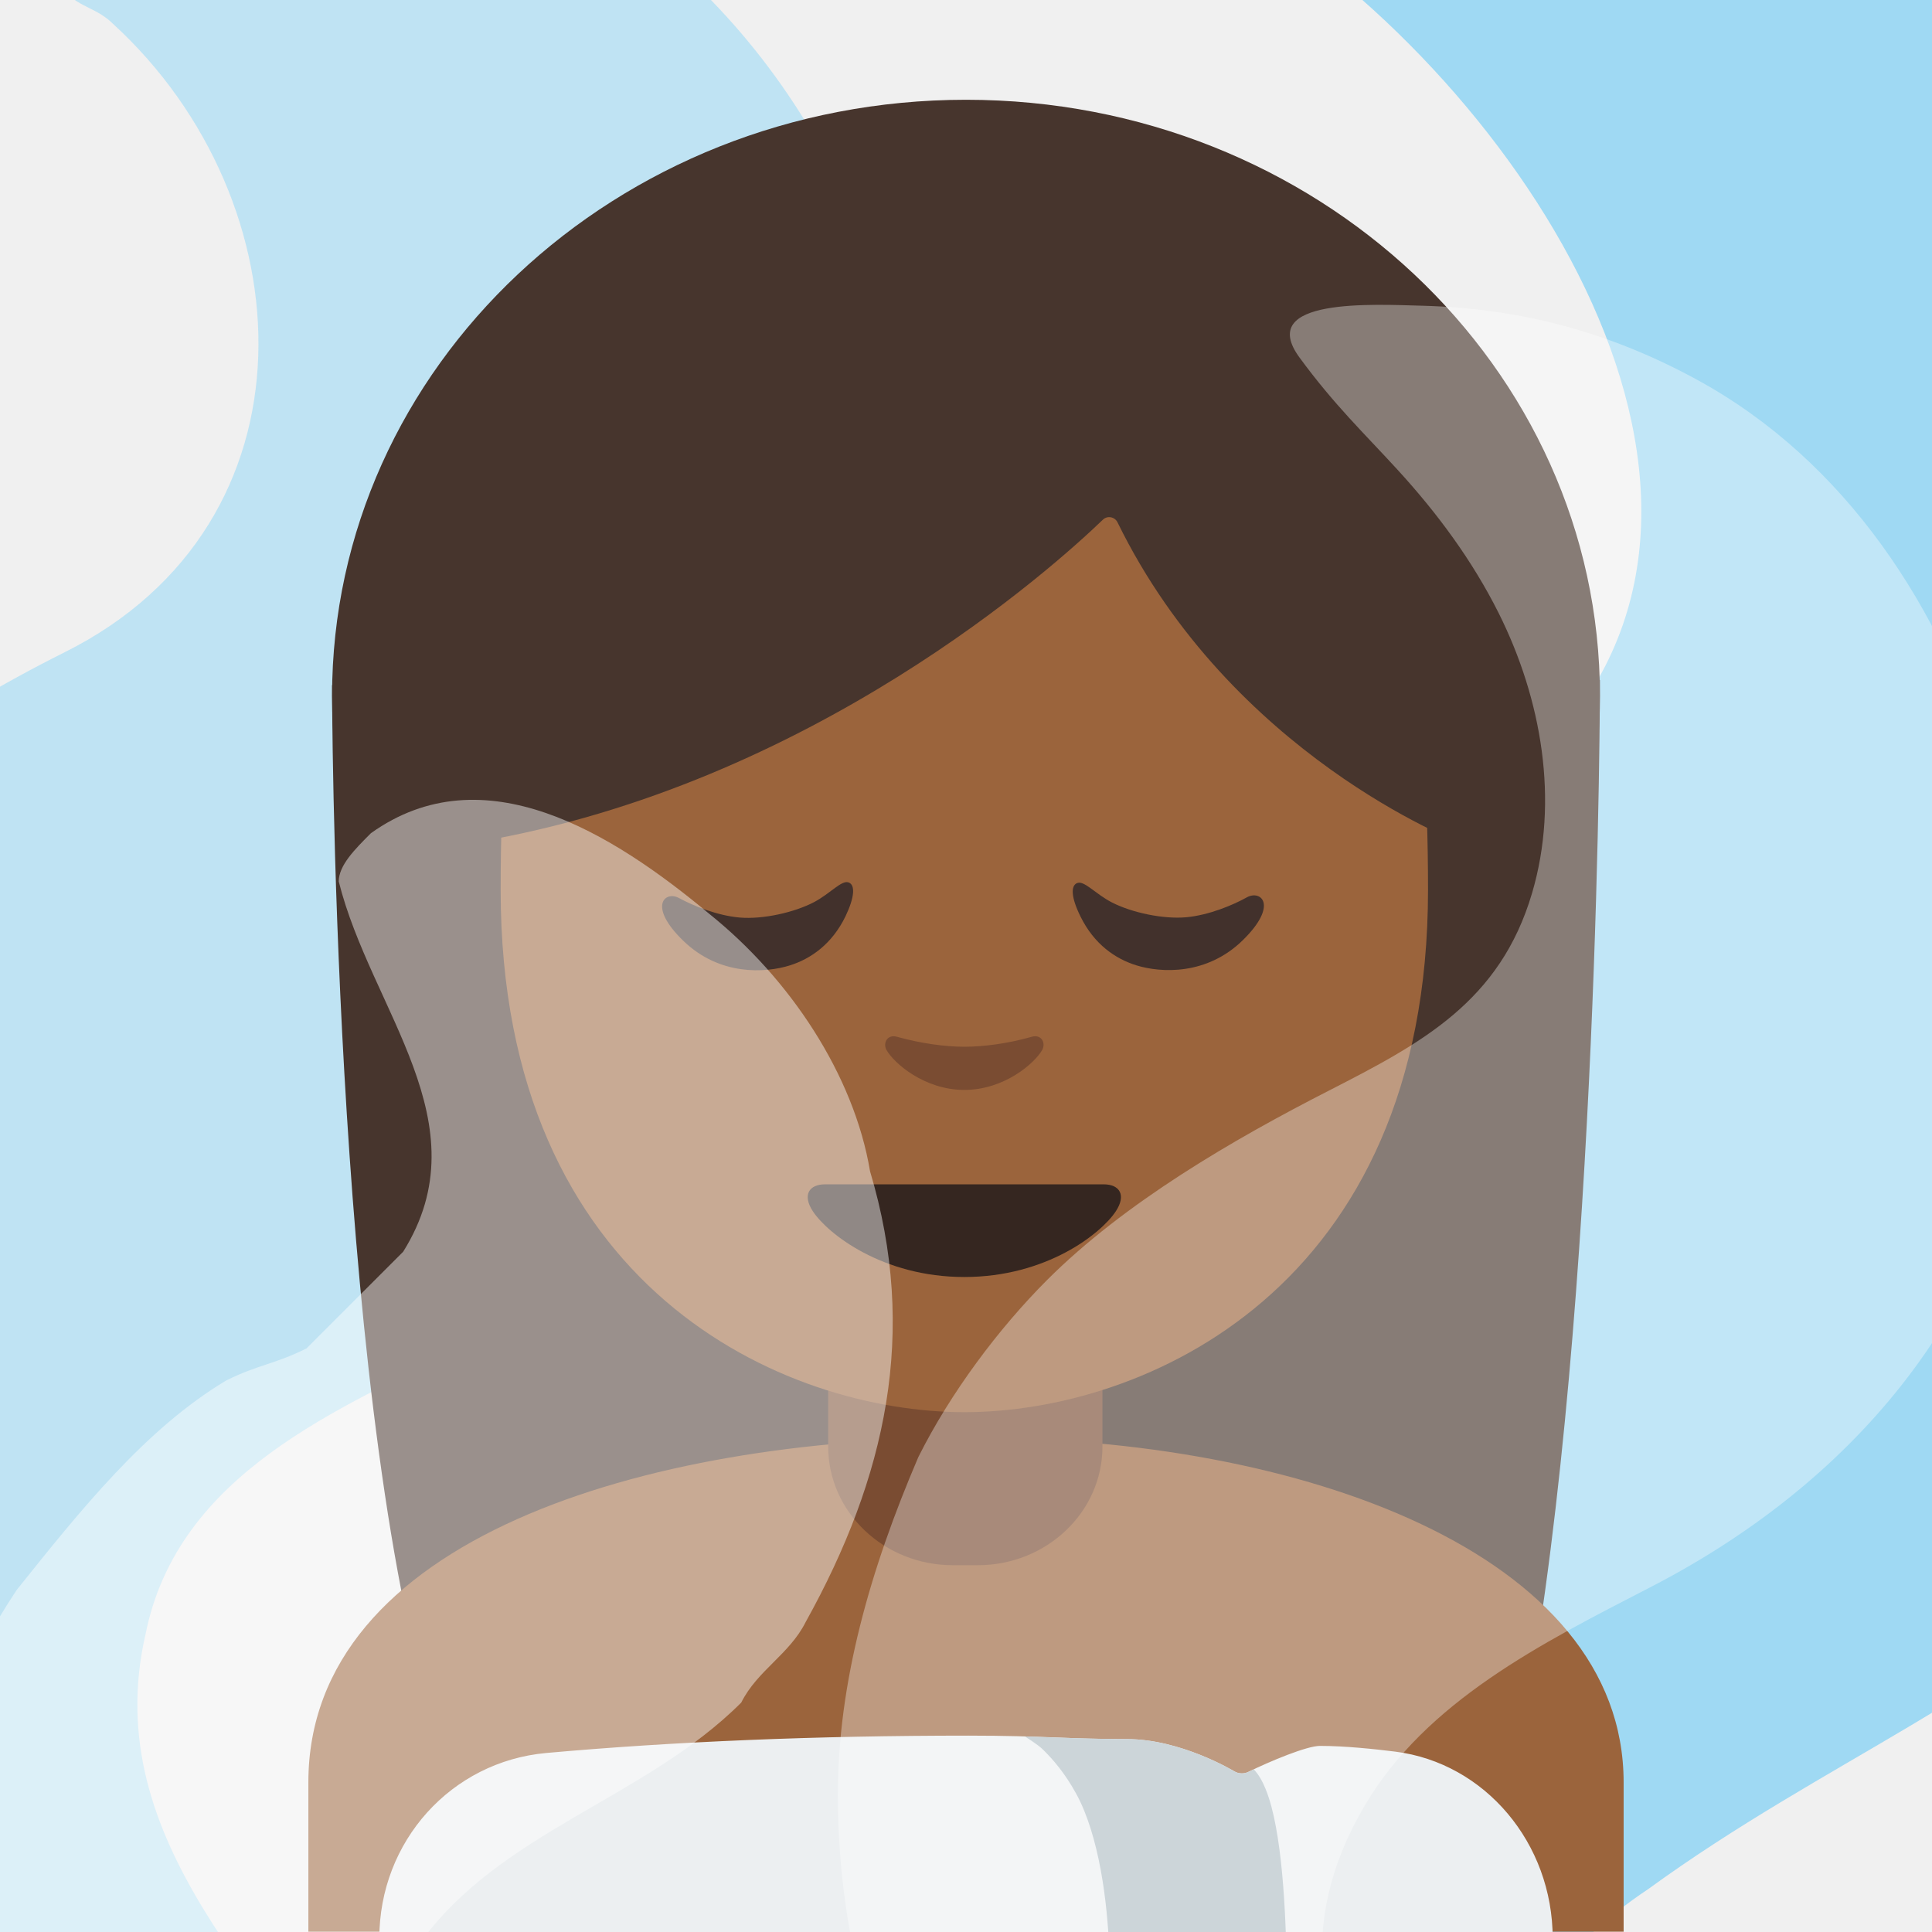
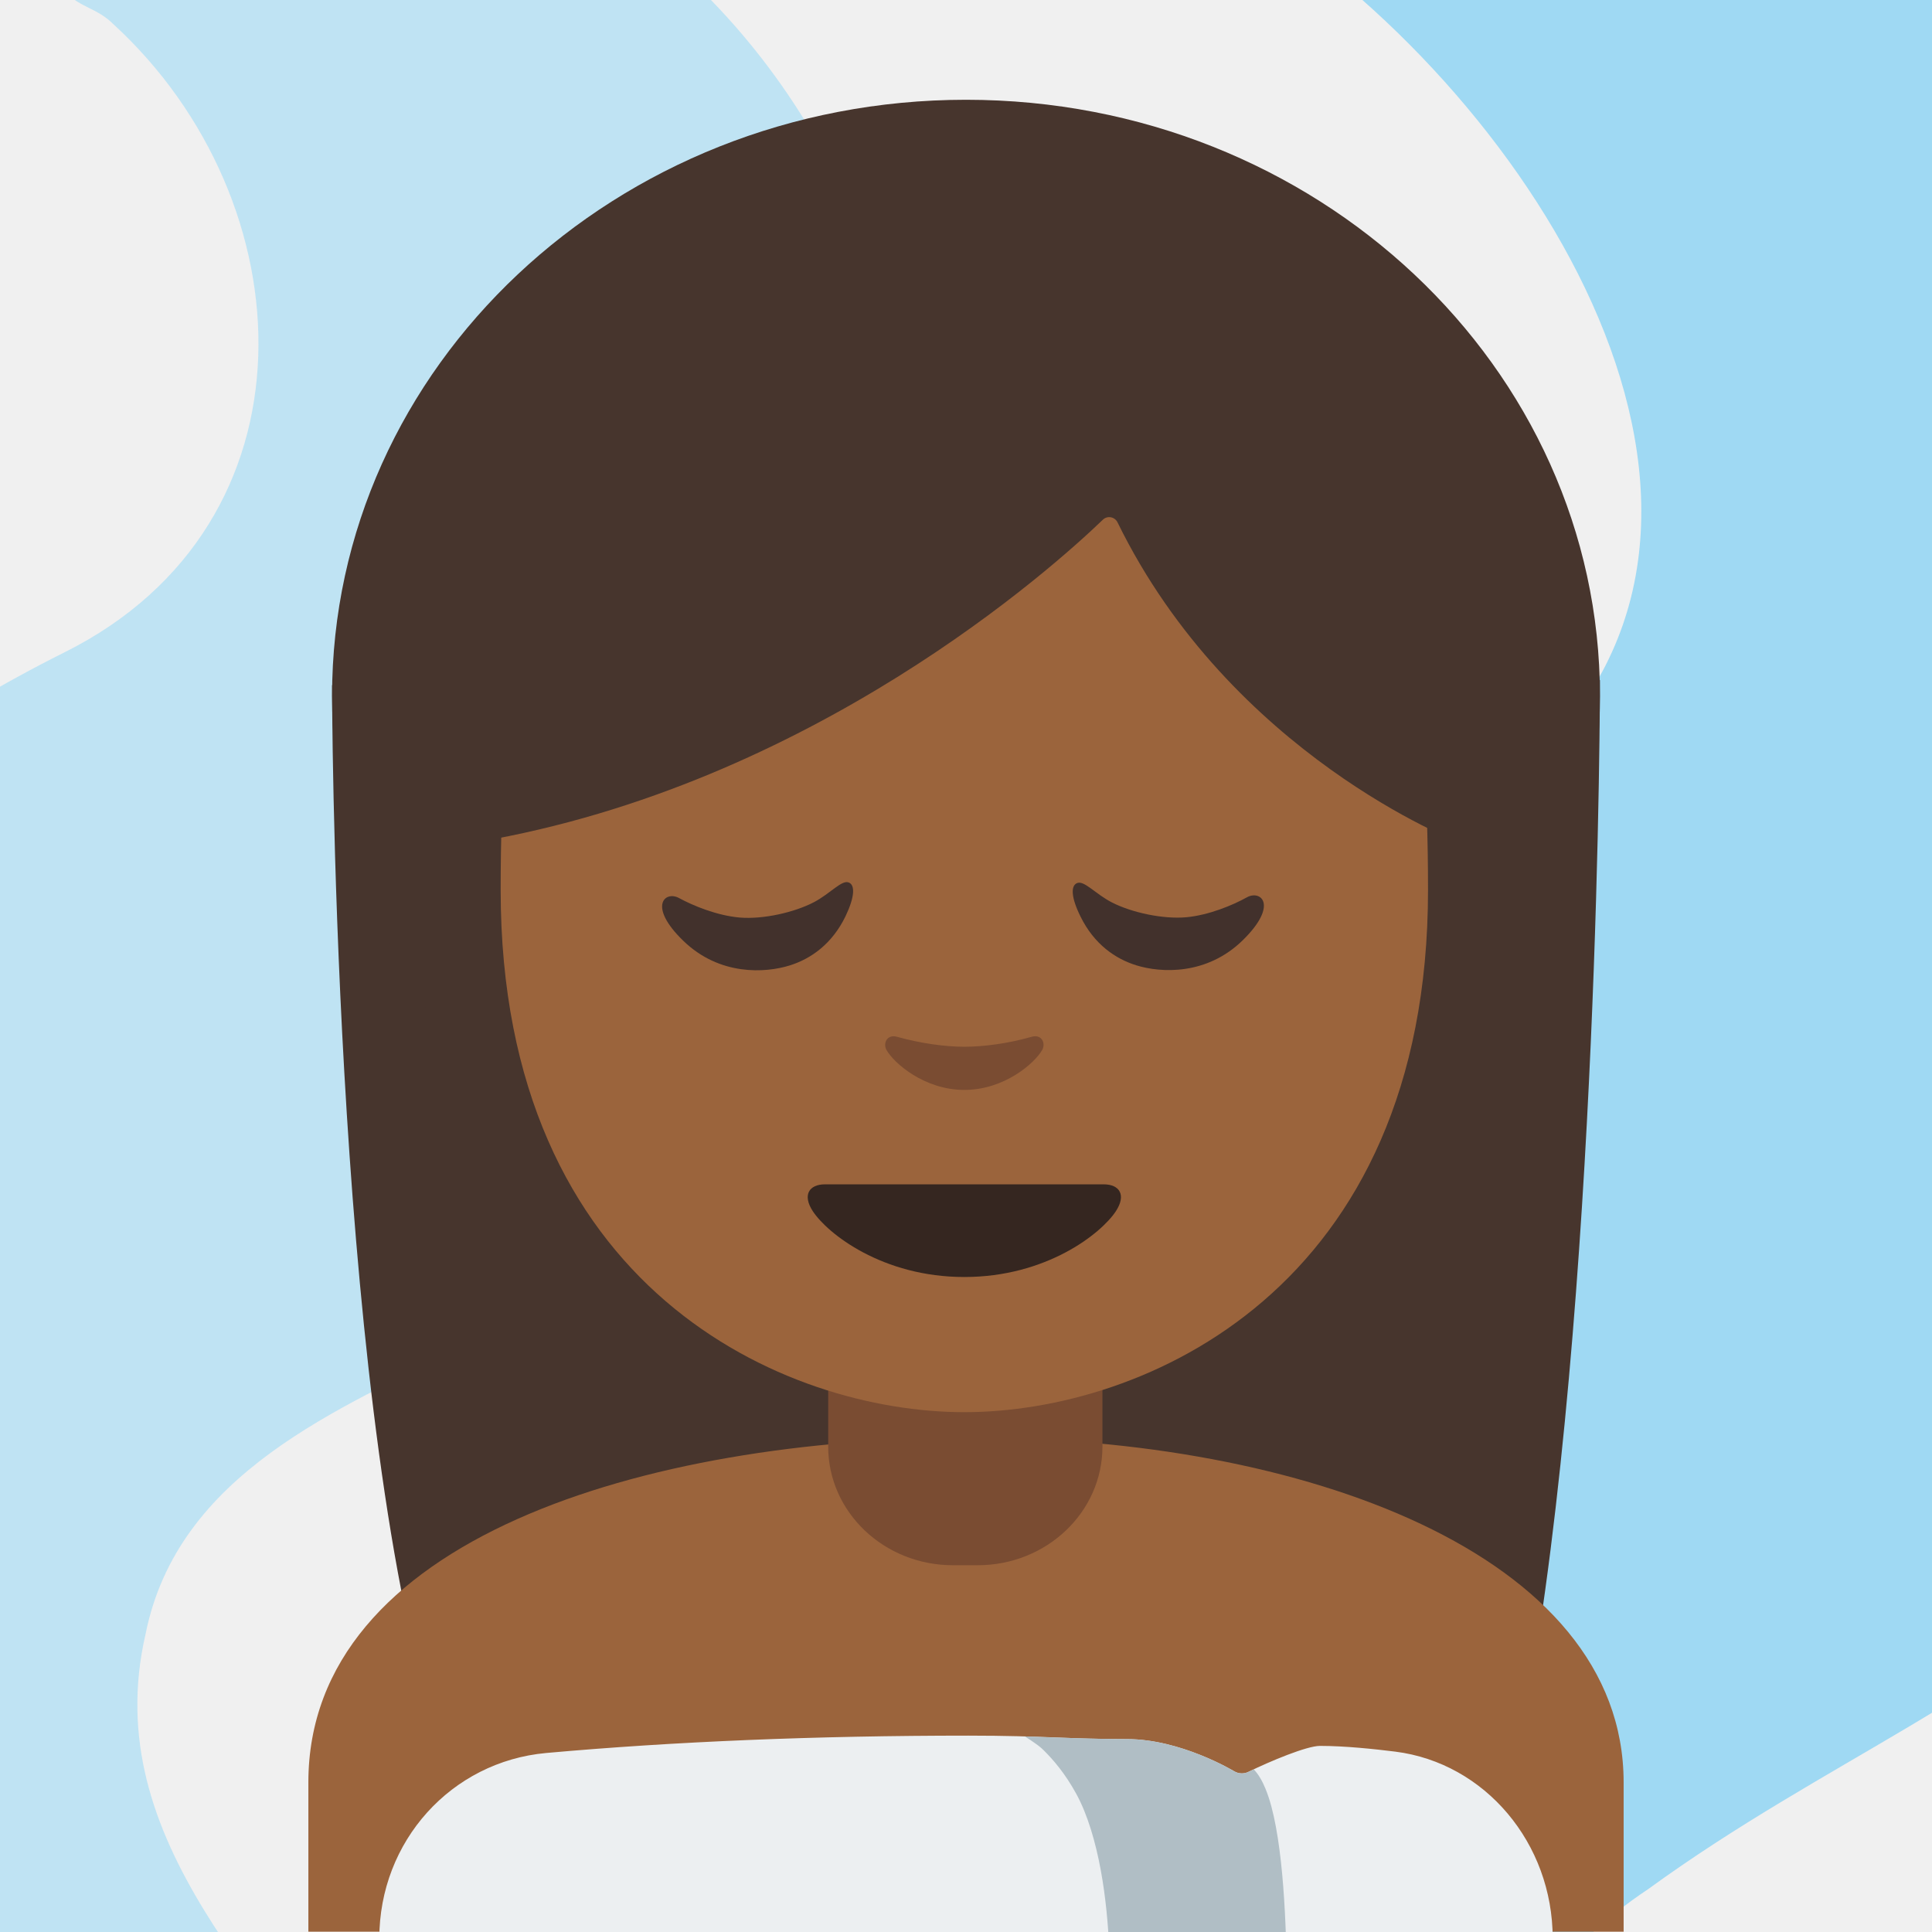
<svg xmlns="http://www.w3.org/2000/svg" xmlns:xlink="http://www.w3.org/1999/xlink" width="128" height="128" style="enable-background:new 0 0 128 128;" version="1.1" id="svg18">
  <defs id="defs22">
    <clipPath id="SVGID_2_">
      <use height="100%" width="100%" y="0" x="0" style="overflow:visible" xlink:href="#SVGID_1_" id="use5" />
    </clipPath>
    <rect id="SVGID_1_" height="120" width="120" x="4" y="4" />
-     <clipPath id="SVGID_2_-7">
-       <use height="100%" width="100%" y="0" x="0" style="overflow:visible" xlink:href="#SVGID_1_" id="use5-0" />
-     </clipPath>
    <clipPath clipPathUnits="userSpaceOnUse" id="clipPath843">
      <use transform="translate(0,4)" id="use845" xlink:href="#SVGID_1_" style="overflow:visible" x="0" y="0" width="100%" height="100%" />
    </clipPath>
  </defs>
  <g id="图层_1">
    <g id="g10" clip-path="url(#SVGID_2_)" style="opacity:0.45;stroke-width:0.938" transform="matrix(1.066667,0,0,1.066667,-4.266667,-4.266667)">
      <path id="path8" style="fill:#83d3f7;stroke-width:0.938" d="m 18.04,143.5 c -11,-1 -23,-1 -32,-10 -5,-5 -9,-11 -11,-18 -2,-8 -4,-16 -3,-24 1,-7 3,-14 6,-21 2,-4 5,-8 8,-11 7,-6 14,-11 22,-15 16,-8 15,-28 3,-39 -1,-1 -2,-1 -3,-2 -1,-2 -3,-5 -2,-6 2,-10 15,-3 23,-4 5,0 10,3 14,6 12,9 18,23 18,38 -1,7 -1,15 -4,22 -2,4 -4,8 -6,12 -1,2 -2,3 -4,5 -5,4 -9,8 -14,11 -8,4 -18,8 -20,18 -3,13 8,22 14,32 0,1 0,2 0,3 -2,2 -5,4 -9,3 z" />
    </g>
    <g id="g14" clip-path="url(#SVGID_2_)" style="opacity:0.45;stroke-width:0.938" transform="matrix(1.066667,0,0,1.066667,-4.266667,-4.266667)">
      <path id="path12" style="fill:#3bbcf7;stroke-width:0.938" d="m 93.38,-6.67 c 10,0 20,0 30,3 28,7 36,40 33,66 -1,5 -2,10 -4,15 -4,9 -9,16 -15,23 -9,9 -20,13 -31,21 -21,14 -6,40 10,53 1,2 4,6 1,6 -14,4 -28,3 -42,-2 -4,-1 -8,-3 -11,-6 -12,-12 -18,-27 -19,-43 0,-8 0,-15 2,-23 1,-5 3,-9 5,-14 3,-6 7,-12 12,-17 10,-8 20,-13 31,-21 21,-14 7,-40 -10,-53 -1,-1 -2,-3 -2,-4 1,-4 6,-4 10,-4 z" />
    </g>
    <path id="XMLID_2469_" d="M28.51,113.53C22,91.19,22,45.39,22,45.39l84-0.33c0,0,0,41.49-4.88,68.19 L28.51,113.53z" style="fill:#47352D;" />
    <g id="XMLID_2238_">
      <ellipse id="XMLID_2239_" cx="64" cy="46.11" rx="42" ry="39.5" style="fill:#47352D;" />
    </g>
    <path id="XMLID_1678_" d="M20.43,118.09v9.89h87.14v-9.89c0-15.17-21.39-22.87-43.24-22.84 C42.61,95.28,20.43,102.03,20.43,118.09z" style="fill:#9B643C;font-variant-east_asian:normal;opacity:1;vector-effect:none;fill-opacity:1;stroke-width:1;stroke-linecap:butt;stroke-linejoin:miter;stroke-miterlimit:4;stroke-dasharray:none;stroke-dashoffset:0;stroke-opacity:1" />
    <path id="XMLID_791_" d="m 63.95,86.25 h -9.08 v 9.59 c 0,4.34 3.7,7.86 8.26,7.86 h 1.65 c 4.56,0 8.26,-3.52 8.26,-7.86 v -9.59 z" style="opacity:1;vector-effect:none;fill:#7A4C32;fill-opacity:1;stroke-width:1;stroke-linecap:butt;stroke-linejoin:miter;stroke-miterlimit:4;stroke-dasharray:none;stroke-dashoffset:0;stroke-opacity:1" />
    <path id="XMLID_2373_" d="M63.89,13.57c-24.35,0-30.72,18.87-30.72,45.39c0,26.51,18.89,34.6,30.72,34.6 c11.83,0,30.72-8.09,30.72-34.6C94.61,32.45,88.24,13.57,63.89,13.57z" style="fill:#9B643C;" />
    <path id="XMLID_592_" d="M56.24,58.47c0.41,0.17,0.4,0.93-0.22,2.23c-0.89,1.84-2.29,2.82-3.69,3.26 c-1.62,0.51-4.66,0.7-7.06-1.63c-2.39-2.31-1.2-3.34-0.28-2.83c0.94,0.51,2.52,1.16,4.02,1.29c1.55,0.13,3.62-0.34,4.92-1.02 C55.03,59.19,55.77,58.27,56.24,58.47z" style="fill:#42312C;" />
    <path id="XMLID_591_" d="M71.35,58.51c-0.41,0.18-0.4,0.93,0.24,2.22c0.9,1.83,2.31,2.8,3.71,3.23 c1.62,0.5,4.66,0.67,7.05-1.68c2.37-2.33,1.18-3.34,0.26-2.83c-0.93,0.52-2.52,1.18-4.01,1.32c-1.55,0.14-3.62-0.31-4.93-0.98 C72.56,59.22,71.82,58.3,71.35,58.51z" style="fill:#42312C;" />
    <path id="XMLID_3004_" d="M73.07,34.43c-3.23,3.11-19.29,17.58-41.42,21.35V26.11 c0,0,9.55-18.95,32.47-18.95S96.6,26.59,96.6,26.59v29.19c0,0-15.02-5.76-22.56-21.17C73.86,34.24,73.37,34.14,73.07,34.43z" style="fill:#47352D;" />
    <path id="XMLID_2368_" d="M68.35,68.69c-1.57,0.45-3.2,0.66-4.46,0.66s-2.89-0.22-4.46-0.66 c-0.67-0.19-0.94,0.45-0.7,0.87c0.5,0.88,2.51,2.65,5.16,2.65c2.65,0,4.66-1.77,5.16-2.65C69.29,69.13,69.03,68.5,68.35,68.69z" style="fill:#7A4C32;" />
    <path id="XMLID_31_" d="m 73.12,78.465 c -1.29,0 -9.23,0 -9.23,0 0,0 -7.94,0 -9.23,0 -1.06,0 -1.51,0.71 -0.81,1.78 0.98,1.49 4.61,4.36 10.04,4.36 5.43,0 9.06,-2.87 10.04,-4.36 0.7,-1.07 0.25,-1.78 -0.81,-1.78 z" style="opacity:1;vector-effect:none;fill:#352620;fill-opacity:1;stroke-width:1;stroke-linecap:butt;stroke-linejoin:miter;stroke-miterlimit:4;stroke-dasharray:none;stroke-dashoffset:0;stroke-opacity:1" />
    <g id="g54" clip-path="url(#clipPath843)" transform="translate(-0.08)">
      <path d="m 25.21,136.33 v -7.9 c 0,-6.44 4.76,-11.72 11.06,-12.29 8.47,-0.76 17.88,-1.15 27.97,-1.15 2.5,0 4.16,0.06 5.77,0.12 1.47,0.06 2.86,0.11 4.75,0.11 3.55,0 7.03,2.1 7.07,2.12 0.16,0.1 0.34,0.15 0.52,0.15 0.15,0 0.3,-0.03 0.44,-0.1 1.45,-0.71 3.87,-1.72 4.74,-1.72 1.66,0 3.63,0.21 4.99,0.38 5.95,0.75 10.43,6.07 10.43,12.37 v 7.91 z" style="fill:#eceff1" id="path44" />
      <path style="color:#000000;font-style:normal;font-variant:normal;font-weight:normal;font-stretch:normal;font-size:medium;line-height:normal;font-family:sans-serif;font-variant-ligatures:normal;font-variant-position:normal;font-variant-caps:normal;font-variant-numeric:normal;font-variant-alternates:normal;font-feature-settings:normal;text-indent:0;text-align:start;text-decoration:none;text-decoration-line:none;text-decoration-style:solid;text-decoration-color:#000000;letter-spacing:normal;word-spacing:normal;text-transform:none;writing-mode:lr-tb;direction:ltr;text-orientation:mixed;dominant-baseline:auto;baseline-shift:baseline;text-anchor:start;white-space:normal;shape-padding:0;clip-rule:nonzero;display:inline;overflow:visible;visibility:visible;opacity:1;isolation:auto;mix-blend-mode:normal;color-interpolation:sRGB;color-interpolation-filters:linearRGB;solid-color:#000000;solid-opacity:1;vector-effect:none;fill:#b0bec5;fill-opacity:1;fill-rule:nonzero;stroke:none;stroke-width:2;stroke-linecap:round;stroke-linejoin:round;stroke-miterlimit:10;stroke-dasharray:none;stroke-dashoffset:0;stroke-opacity:1;color-rendering:auto;image-rendering:auto;shape-rendering:auto;text-rendering:auto;enable-background:accumulate" d="m 76.961,140.307 c 0.752,1.374 1.281,3.199 1.621,5.043 0.681,3.688 0.631,7.436 0.623,9.381 -0.008,1.945 -0.006,3.042 -0.006,3.042 10e-7,0.013 11.635,0.019 11.635,0.019 0.001,-0.016 0.011,-0.029 0.012,-0.045 0,0 0.167,-4.285 -0.025,-8.789 -0.096,-2.252 -0.28,-4.559 -0.633,-6.461 -0.176,-0.951 -0.392,-1.8 -0.688,-2.52 -0.2,-0.486 -0.437,-0.929 -0.777,-1.289 -0.114,0.054 -0.252,0.113 -0.357,0.164 -0.14,0.07 -0.289,0.1 -0.439,0.1 -0.18,0 -0.36,-0.05 -0.52,-0.15 -0.04,-0.02 -3.52,-2.119 -7.07,-2.119 -1.89,0 -5.293,-0.119 -6.763,-0.179 -0.055,-0.002 0.768,0.468 1.171,0.861 0.661,0.645 1.465,1.569 2.217,2.943 z" transform="translate(-5.575763,-21.46119)" id="path1194" />
    </g>
-     <g transform="matrix(1.066667,0,0,1.066667,-182.4542,-11.78757)" id="g1295" style="stroke-width:0.938">
-       <g id="g116" clip-path="url(#SVGID_2_-7)" style="opacity:0.35;stroke-width:0.938" transform="translate(167.0508,7.050848)">
-         <path id="path114" style="fill:#ffffff;stroke-width:0.938" d="m 97.04,156.5 c -8,-1 -17,1 -24,-5 -11,-9 -17,-22 -17,-36 0,-7 2,-14 5,-21 2,-4 5,-8 8,-11 4.79,-4.79 11.53,-8.71 17.52,-11.77 5.74,-2.94 10.61,-5.51 12.6,-12.26 1.69,-5.73 0.6,-12.03 -2.07,-17.38 -1.64,-3.28 -3.84,-6.25 -6.32,-8.95 -2.05,-2.24 -3.89,-3.98 -6.06,-6.94 -2.72,-3.72 4.61,-3.29 7.66,-3.21 6.14,0.17 11.67,1.66 17.08,4.62 9.22,5.05 15.16,14.19 18.15,24.07 1.93,6.37 2.79,13.15 2.44,19.81 -2.04,14.29 -11.23,24.77 -23.6,31.13 -6.69,3.45 -13.86,7.05 -17.68,13.54 -8.82,14.97 6.52,26.47 14.27,37.33 0,0 -1,1 -1,2 -0.99,1.01 -2.99,1.01 -4.99,1.01 z" />
-       </g>
-       <g id="g120" clip-path="url(#SVGID_2_-7)" style="opacity:0.45;stroke-width:0.938" transform="translate(167.0508,7.050848)">
-         <path id="path118" style="fill:#ffffff;stroke-width:0.938" d="m 25.04,152.75 c -12,-2 -22,-11 -24,-23 -3,-9 -2,-18 4,-27 4,-5 8,-10 13,-13 2,-1 3,-1 5,-2 2,-2 4,-4 6,-6 5,-8 -2,-15 -4,-23 0,-1 1,-2 2,-3 7,-5 15,0 21,5 5,4 9,10 10,16 3,10 1,19 -4,28 -1,2 -3,3 -4,5 -6,6 -15,8 -20,15 -4,7 0,14 3,20 2,5 -3,10 -8,8 z" />
-       </g>
-     </g>
+     <g transform="matrix(1.066667,0,0,1.066667,-182.4542,-11.78757)" id="g1295" style="stroke-width:0.938" />
  </g>
</svg>
